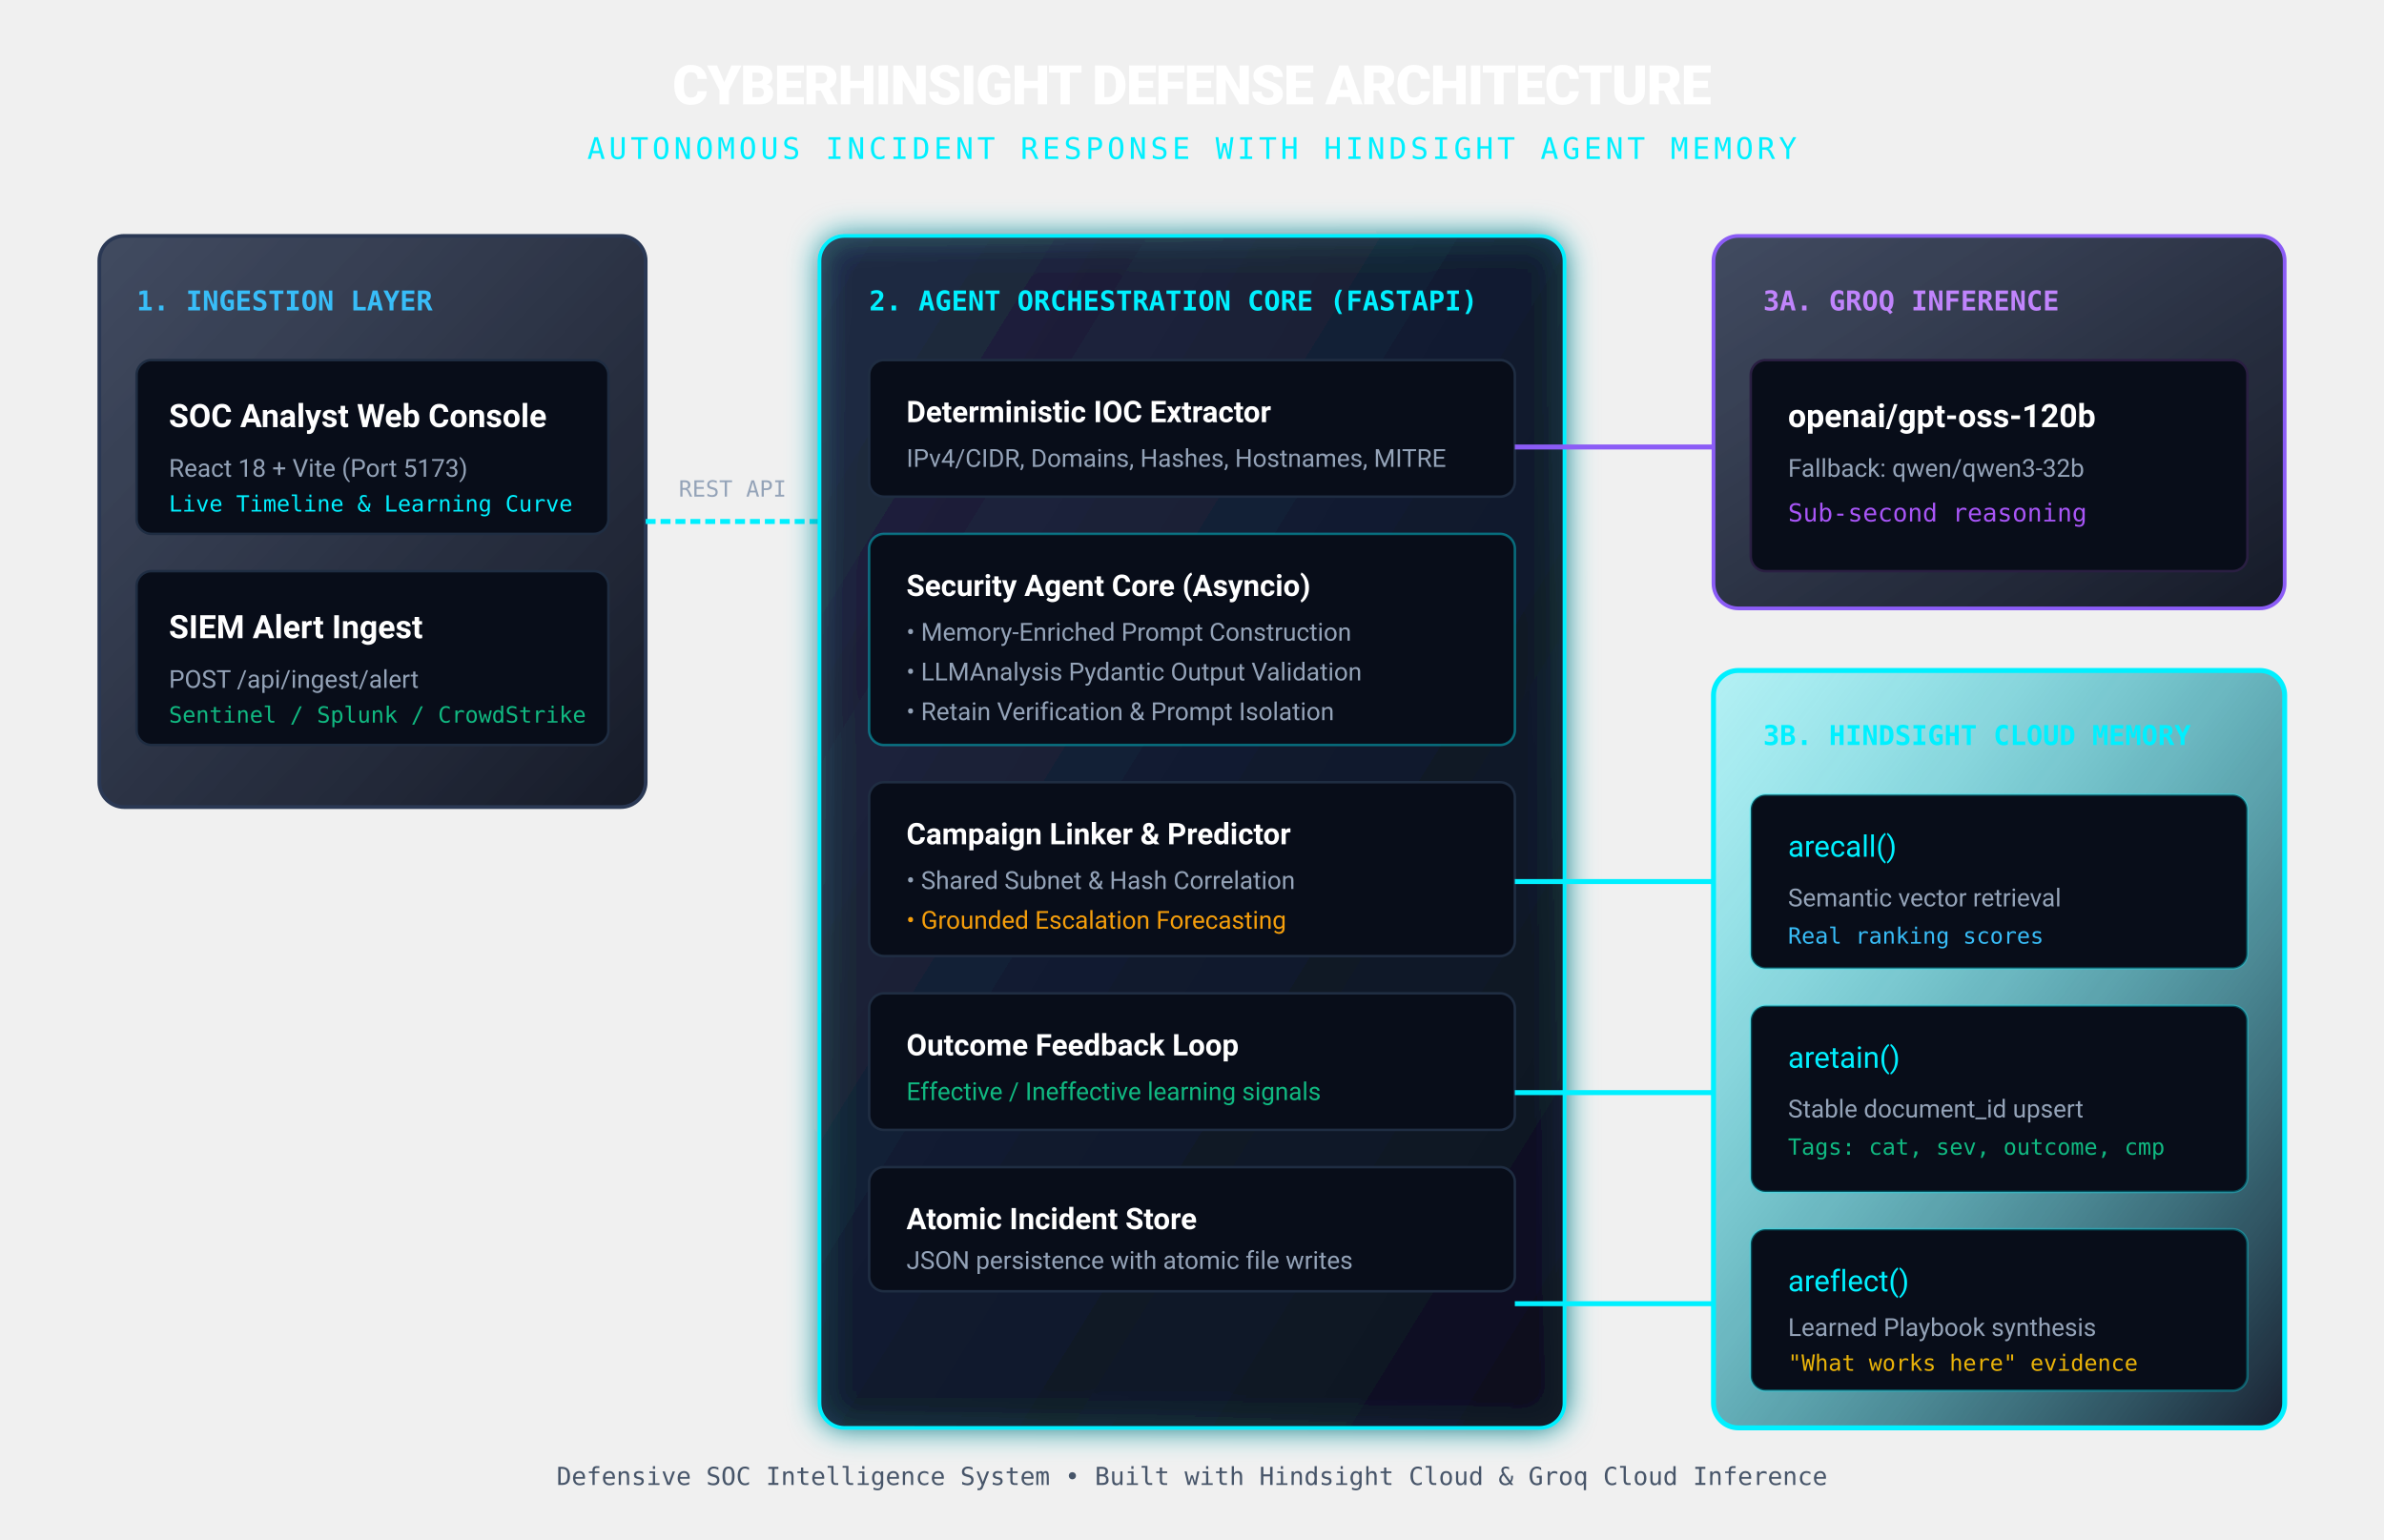
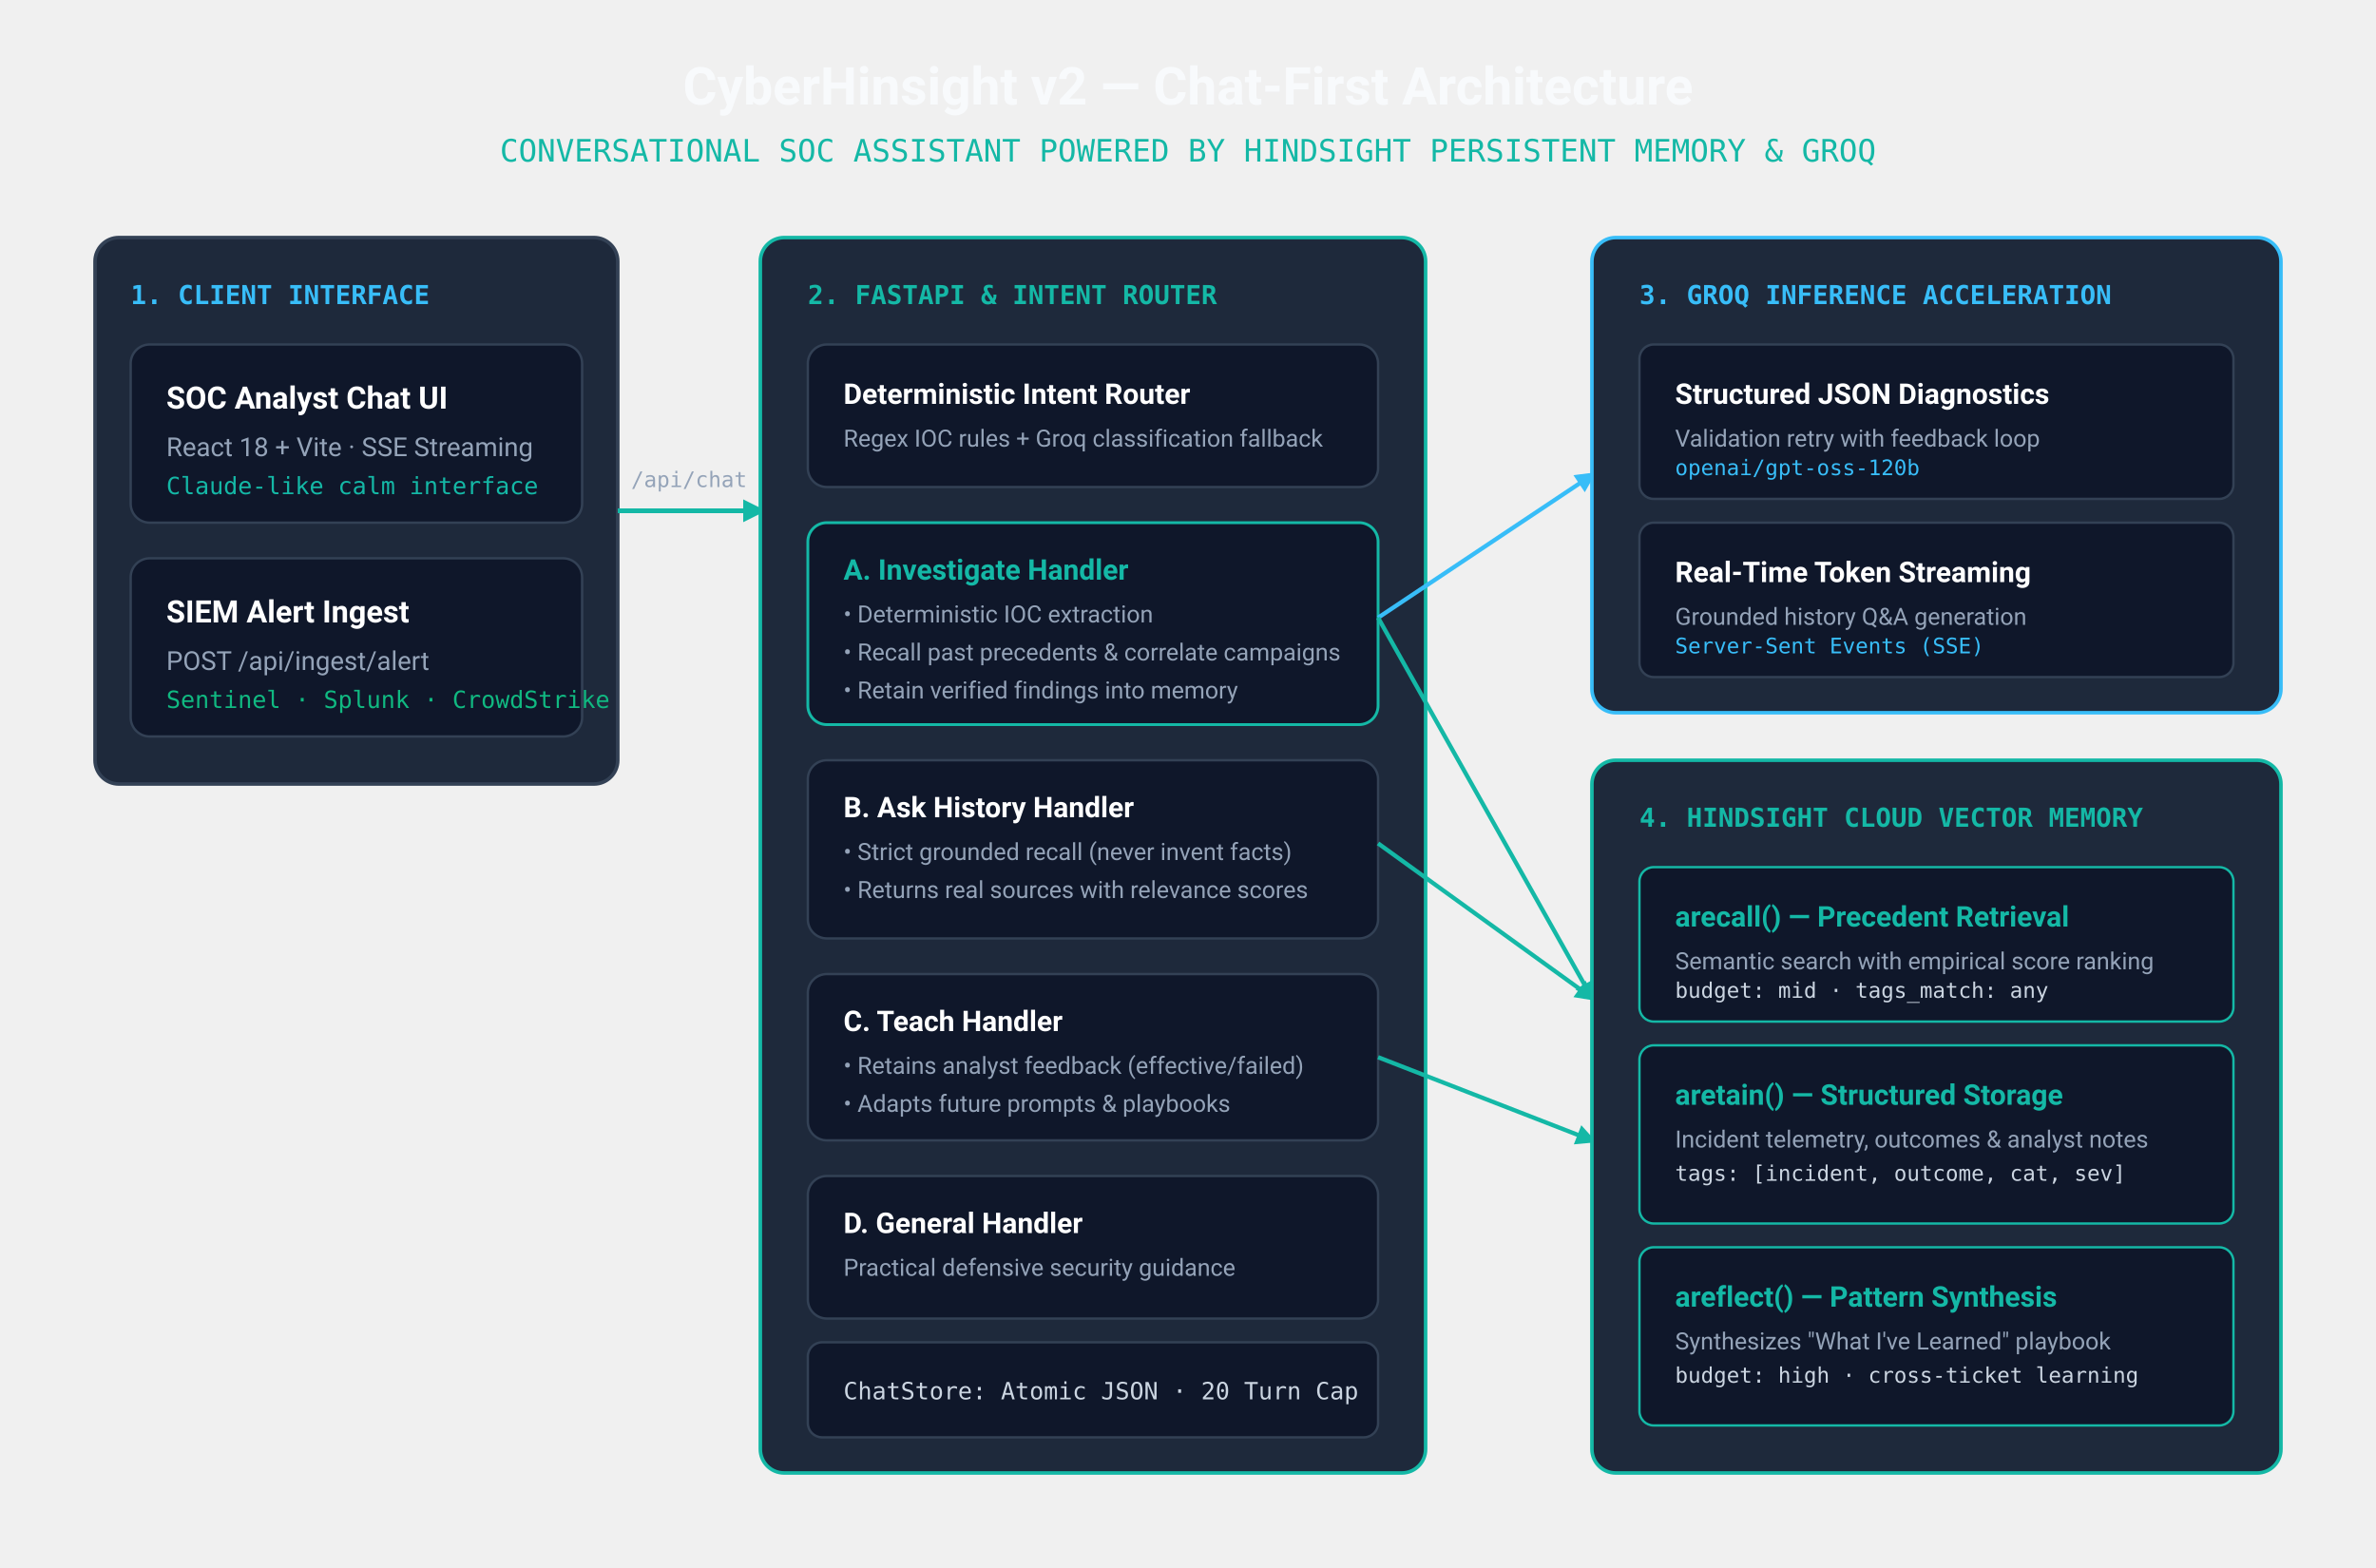
- <svg xmlns="http://www.w3.org/2000/svg" viewBox="0 0 960 620" width="100%" height="100%" style="background-color: #060911; font-family: -apple-system, BlinkMacSystemFont, 'Segoe UI', Roboto, Helvetica, Arial, sans-serif;">
+ <svg xmlns="http://www.w3.org/2000/svg" viewBox="0 0 1000 660" width="100%" height="100%" style="background-color: #0f172a; font-family: -apple-system, BlinkMacSystemFont, 'Segoe UI', Roboto, Helvetica, Arial, sans-serif;">
  <defs>
-     <linearGradient id="cyanGrad" x1="0%" y1="0%" x2="100%" y2="100%">
-       <stop offset="0%" stop-color="#00f0ff" stop-opacity="0.25" />
-       <stop offset="100%" stop-color="#0e1526" stop-opacity="0.95" />
-     </linearGradient>
-     <linearGradient id="cardGrad" x1="0%" y1="0%" x2="100%" y2="100%">
-       <stop offset="0%" stop-color="#16223d" stop-opacity="0.8" />
-       <stop offset="100%" stop-color="#0a0f1d" stop-opacity="0.95" />
-     </linearGradient>
-     <filter id="cyanGlow" x="-20%" y="-20%" width="140%" height="140%">
-       <feGaussianBlur stdDeviation="6" result="blur" />
-       <feComposite in="SourceGraphic" in2="blur" operator="over" />
-     </filter>
+     <marker id="arrow" viewBox="0 0 10 10" refX="6" refY="5" markerWidth="6" markerHeight="6" orient="auto-start-reverse">
+       <path d="M 0 1 L 8 5 L 0 9 z" fill="#14b8a6" />
+     </marker>
+     <marker id="arrow-blue" viewBox="0 0 10 10" refX="6" refY="5" markerWidth="6" markerHeight="6" orient="auto-start-reverse">
+       <path d="M 0 1 L 8 5 L 0 9 z" fill="#38bdf8" />
+     </marker>
  </defs>
-   <text x="480" y="42" text-anchor="middle" fill="#ffffff" font-size="22" font-weight="800" letter-spacing="-0.5">CYBERHINSIGHT DEFENSE ARCHITECTURE</text>
-   <text x="480" y="64" text-anchor="middle" fill="#00f0ff" font-size="12" font-family="monospace" letter-spacing="1.5">AUTONOMOUS INCIDENT RESPONSE WITH HINDSIGHT AGENT MEMORY</text>
-   <rect x="40" y="95" width="220" height="230" rx="10" fill="url(#cardGrad)" stroke="#2a3854" stroke-width="1.5" />
-   <text x="55" y="125" fill="#38bdf8" font-size="11" font-weight="700" font-family="monospace">1. INGESTION LAYER</text>
-   <rect x="55" y="145" width="190" height="70" rx="6" fill="#080d19" stroke="#1f2d42" />
-   <text x="68" y="172" fill="#ffffff" font-size="13" font-weight="700">SOC Analyst Web Console</text>
-   <text x="68" y="192" fill="#94a3b8" font-size="10">React 18 + Vite (Port 5173)</text>
-   <text x="68" y="206" fill="#00f0ff" font-size="9" font-family="monospace">Live Timeline &amp; Learning Curve</text>
-   <rect x="55" y="230" width="190" height="70" rx="6" fill="#080d19" stroke="#1f2d42" />
-   <text x="68" y="257" fill="#ffffff" font-size="13" font-weight="700">SIEM Alert Ingest</text>
-   <text x="68" y="277" fill="#94a3b8" font-size="10">POST /api/ingest/alert</text>
-   <text x="68" y="291" fill="#10b981" font-size="9" font-family="monospace">Sentinel / Splunk / CrowdStrike</text>
-   <path d="M 260 210 L 330 210" stroke="#00f0ff" stroke-width="2" marker-end="url(#arrow)" stroke-dasharray="4 2" />
-   <text x="295" y="200" text-anchor="middle" fill="#94a3b8" font-size="9" font-family="monospace">REST API</text>
-   <rect x="330" y="95" width="300" height="480" rx="10" fill="url(#cardGrad)" stroke="#00f0ff" stroke-width="1.5" filter="url(#cyanGlow)" />
-   <text x="350" y="125" fill="#00f0ff" font-size="11" font-weight="700" font-family="monospace">2. AGENT ORCHESTRATION CORE (FASTAPI)</text>
-   <rect x="350" y="145" width="260" height="55" rx="6" fill="#080d19" stroke="#1f2d42" />
-   <text x="365" y="170" fill="#ffffff" font-size="12" font-weight="700">Deterministic IOC Extractor</text>
-   <text x="365" y="188" fill="#94a3b8" font-size="10">IPv4/CIDR, Domains, Hashes, Hostnames, MITRE</text>
-   <rect x="350" y="215" width="260" height="85" rx="6" fill="#080d19" stroke="#00f0ff" stroke-opacity="0.4" />
-   <text x="365" y="240" fill="#ffffff" font-size="12" font-weight="700">Security Agent Core (Asyncio)</text>
-   <text x="365" y="258" fill="#94a3b8" font-size="10">• Memory-Enriched Prompt Construction</text>
-   <text x="365" y="274" fill="#94a3b8" font-size="10">• LLMAnalysis Pydantic Output Validation</text>
-   <text x="365" y="290" fill="#94a3b8" font-size="10">• Retain Verification &amp; Prompt Isolation</text>
-   <rect x="350" y="315" width="260" height="70" rx="6" fill="#080d19" stroke="#1f2d42" />
-   <text x="365" y="340" fill="#ffffff" font-size="12" font-weight="700">Campaign Linker &amp; Predictor</text>
-   <text x="365" y="358" fill="#94a3b8" font-size="10">• Shared Subnet &amp; Hash Correlation</text>
-   <text x="365" y="374" fill="#f59e0b" font-size="10">• Grounded Escalation Forecasting</text>
-   <rect x="350" y="400" width="260" height="55" rx="6" fill="#080d19" stroke="#1f2d42" />
-   <text x="365" y="425" fill="#ffffff" font-size="12" font-weight="700">Outcome Feedback Loop</text>
-   <text x="365" y="443" fill="#10b981" font-size="10">Effective / Ineffective learning signals</text>
-   <rect x="350" y="470" width="260" height="50" rx="6" fill="#080d19" stroke="#1f2d42" />
-   <text x="365" y="495" fill="#ffffff" font-size="12" font-weight="700">Atomic Incident Store</text>
-   <text x="365" y="511" fill="#94a3b8" font-size="10">JSON persistence with atomic file writes</text>
-   <rect x="690" y="95" width="230" height="150" rx="10" fill="url(#cardGrad)" stroke="#8b5cf6" stroke-width="1.5" />
-   <text x="710" y="125" fill="#c084fc" font-size="11" font-weight="700" font-family="monospace">3A. GROQ INFERENCE</text>
-   <rect x="705" y="145" width="200" height="85" rx="6" fill="#080d19" stroke="#2a1f42" />
-   <text x="720" y="172" fill="#ffffff" font-size="13" font-weight="700">openai/gpt-oss-120b</text>
-   <text x="720" y="192" fill="#94a3b8" font-size="10">Fallback: qwen/qwen3-32b</text>
-   <text x="720" y="210" fill="#a855f7" font-size="10" font-family="monospace">Sub-second reasoning</text>
-   <rect x="690" y="270" width="230" height="305" rx="10" fill="url(#cyanGrad)" stroke="#00f0ff" stroke-width="2" />
-   <text x="710" y="300" fill="#00f0ff" font-size="11" font-weight="800" font-family="monospace">3B. HINDSIGHT CLOUD MEMORY</text>
-   <rect x="705" y="320" width="200" height="70" rx="6" fill="#080d19" stroke="#00f0ff" stroke-opacity="0.3" />
-   <text x="720" y="345" fill="#00f0ff" font-size="12" font-weight="700 font-family='monospace'">arecall()</text>
-   <text x="720" y="365" fill="#94a3b8" font-size="10">Semantic vector retrieval</text>
-   <text x="720" y="380" fill="#38bdf8" font-size="9" font-family="monospace">Real ranking scores</text>
-   <rect x="705" y="405" width="200" height="75" rx="6" fill="#080d19" stroke="#00f0ff" stroke-opacity="0.3" />
-   <text x="720" y="430" fill="#00f0ff" font-size="12" font-weight="700 font-family='monospace'">aretain()</text>
-   <text x="720" y="450" fill="#94a3b8" font-size="10">Stable document_id upsert</text>
-   <text x="720" y="465" fill="#10b981" font-size="9" font-family="monospace">Tags: cat, sev, outcome, cmp</text>
-   <rect x="705" y="495" width="200" height="65" rx="6" fill="#080d19" stroke="#00f0ff" stroke-opacity="0.3" />
-   <text x="720" y="520" fill="#00f0ff" font-size="12" font-weight="700 font-family='monospace'">areflect()</text>
-   <text x="720" y="538" fill="#94a3b8" font-size="10">Learned Playbook synthesis</text>
-   <text x="720" y="552" fill="#eab308" font-size="9" font-family="monospace">"What works here" evidence</text>
-   <path d="M 610 180 L 690 180" stroke="#8b5cf6" stroke-width="2" />
-   <path d="M 610 355 L 690 355" stroke="#00f0ff" stroke-width="2" />
-   <path d="M 610 440 L 690 440" stroke="#00f0ff" stroke-width="2" />
-   <path d="M 610 525 L 690 525" stroke="#00f0ff" stroke-width="2" />
-   <text x="480" y="598" text-anchor="middle" fill="#475569" font-size="10" font-family="monospace">Defensive SOC Intelligence System • Built with Hindsight Cloud &amp; Groq Cloud Inference</text>
+   <text x="500" y="44" text-anchor="middle" fill="#f8fafc" font-size="22" font-weight="700">CyberHinsight v2 — Chat-First Architecture</text>
+   <text x="500" y="68" text-anchor="middle" fill="#14b8a6" font-size="13" font-family="monospace">CONVERSATIONAL SOC ASSISTANT POWERED BY HINDSIGHT PERSISTENT MEMORY &amp; GROQ</text>
+   <rect x="40" y="100" width="220" height="230" rx="10" fill="#1e293b" stroke="#334155" stroke-width="1.5" />
+   <text x="55" y="128" fill="#38bdf8" font-size="11" font-weight="700" font-family="monospace">1. CLIENT INTERFACE</text>
+   <rect x="55" y="145" width="190" height="75" rx="8" fill="#0f172a" stroke="#334155" />
+   <text x="70" y="172" fill="#ffffff" font-size="13" font-weight="600">SOC Analyst Chat UI</text>
+   <text x="70" y="192" fill="#94a3b8" font-size="11">React 18 + Vite · SSE Streaming</text>
+   <text x="70" y="208" fill="#14b8a6" font-size="10" font-family="monospace">Claude-like calm interface</text>
+   <rect x="55" y="235" width="190" height="75" rx="8" fill="#0f172a" stroke="#334155" />
+   <text x="70" y="262" fill="#ffffff" font-size="13" font-weight="600">SIEM Alert Ingest</text>
+   <text x="70" y="282" fill="#94a3b8" font-size="11">POST /api/ingest/alert</text>
+   <text x="70" y="298" fill="#10b981" font-size="10" font-family="monospace">Sentinel · Splunk · CrowdStrike</text>
+   <path d="M 260 215 L 320 215" stroke="#14b8a6" stroke-width="2" marker-end="url(#arrow)" />
+   <text x="290" y="205" text-anchor="middle" fill="#94a3b8" font-size="9" font-family="monospace">/api/chat</text>
+   <rect x="320" y="100" width="280" height="520" rx="10" fill="#1e293b" stroke="#14b8a6" stroke-width="1.5" />
+   <text x="340" y="128" fill="#14b8a6" font-size="11" font-weight="700" font-family="monospace">2. FASTAPI &amp; INTENT ROUTER</text>
+   <rect x="340" y="145" width="240" height="60" rx="8" fill="#0f172a" stroke="#334155" />
+   <text x="355" y="170" fill="#ffffff" font-size="12" font-weight="600">Deterministic Intent Router</text>
+   <text x="355" y="188" fill="#94a3b8" font-size="10">Regex IOC rules + Groq classification fallback</text>
+   <rect x="340" y="220" width="240" height="85" rx="8" fill="#0f172a" stroke="#14b8a6" stroke-width="1.2" />
+   <text x="355" y="244" fill="#14b8a6" font-size="12" font-weight="600">A. Investigate Handler</text>
+   <text x="355" y="262" fill="#94a3b8" font-size="10">• Deterministic IOC extraction</text>
+   <text x="355" y="278" fill="#94a3b8" font-size="10">• Recall past precedents &amp; correlate campaigns</text>
+   <text x="355" y="294" fill="#94a3b8" font-size="10">• Retain verified findings into memory</text>
+   <rect x="340" y="320" width="240" height="75" rx="8" fill="#0f172a" stroke="#334155" />
+   <text x="355" y="344" fill="#ffffff" font-size="12" font-weight="600">B. Ask History Handler</text>
+   <text x="355" y="362" fill="#94a3b8" font-size="10">• Strict grounded recall (never invent facts)</text>
+   <text x="355" y="378" fill="#94a3b8" font-size="10">• Returns real sources with relevance scores</text>
+   <rect x="340" y="410" width="240" height="70" rx="8" fill="#0f172a" stroke="#334155" />
+   <text x="355" y="434" fill="#ffffff" font-size="12" font-weight="600">C. Teach Handler</text>
+   <text x="355" y="452" fill="#94a3b8" font-size="10">• Retains analyst feedback (effective/failed)</text>
+   <text x="355" y="468" fill="#94a3b8" font-size="10">• Adapts future prompts &amp; playbooks</text>
+   <rect x="340" y="495" width="240" height="60" rx="8" fill="#0f172a" stroke="#334155" />
+   <text x="355" y="519" fill="#ffffff" font-size="12" font-weight="600">D. General Handler</text>
+   <text x="355" y="537" fill="#94a3b8" font-size="10">Practical defensive security guidance</text>
+   <rect x="340" y="565" width="240" height="40" rx="6" fill="#0f172a" stroke="#334155" />
+   <text x="355" y="589" fill="#cbd5e1" font-size="10" font-family="monospace">ChatStore: Atomic JSON · 20 Turn Cap</text>
+   <path d="M 580 260 L 670 200" stroke="#38bdf8" stroke-width="1.8" marker-end="url(#arrow-blue)" />
+   <path d="M 580 260 L 670 420" stroke="#14b8a6" stroke-width="1.8" marker-end="url(#arrow)" />
+   <path d="M 580 355 L 670 420" stroke="#14b8a6" stroke-width="1.8" marker-end="url(#arrow)" />
+   <path d="M 580 445 L 670 480" stroke="#14b8a6" stroke-width="1.8" marker-end="url(#arrow)" />
+   <rect x="670" y="100" width="290" height="200" rx="10" fill="#1e293b" stroke="#38bdf8" stroke-width="1.5" />
+   <text x="690" y="128" fill="#38bdf8" font-size="11" font-weight="700" font-family="monospace">3. GROQ INFERENCE ACCELERATION</text>
+   <rect x="690" y="145" width="250" height="65" rx="6" fill="#0f172a" stroke="#334155" />
+   <text x="705" y="170" fill="#ffffff" font-size="12" font-weight="600">Structured JSON Diagnostics</text>
+   <text x="705" y="188" fill="#94a3b8" font-size="10">Validation retry with feedback loop</text>
+   <text x="705" y="200" fill="#38bdf8" font-size="9" font-family="monospace">openai/gpt-oss-120b</text>
+   <rect x="690" y="220" width="250" height="65" rx="6" fill="#0f172a" stroke="#334155" />
+   <text x="705" y="245" fill="#ffffff" font-size="12" font-weight="600">Real-Time Token Streaming</text>
+   <text x="705" y="263" fill="#94a3b8" font-size="10">Grounded history Q&amp;A generation</text>
+   <text x="705" y="275" fill="#38bdf8" font-size="9" font-family="monospace">Server-Sent Events (SSE)</text>
+   <rect x="670" y="320" width="290" height="300" rx="10" fill="#1e293b" stroke="#14b8a6" stroke-width="1.5" />
+   <text x="690" y="348" fill="#14b8a6" font-size="11" font-weight="700" font-family="monospace">4. HINDSIGHT CLOUD VECTOR MEMORY</text>
+   <rect x="690" y="365" width="250" height="65" rx="6" fill="#0f172a" stroke="#14b8a6" stroke-width="1" />
+   <text x="705" y="390" fill="#14b8a6" font-size="12" font-weight="600">arecall() — Precedent Retrieval</text>
+   <text x="705" y="408" fill="#94a3b8" font-size="10">Semantic search with empirical score ranking</text>
+   <text x="705" y="420" fill="#cbd5e1" font-size="9" font-family="monospace">budget: mid · tags_match: any</text>
+   <rect x="690" y="440" width="250" height="75" rx="6" fill="#0f172a" stroke="#14b8a6" stroke-width="1" />
+   <text x="705" y="465" fill="#14b8a6" font-size="12" font-weight="600">aretain() — Structured Storage</text>
+   <text x="705" y="483" fill="#94a3b8" font-size="10">Incident telemetry, outcomes &amp; analyst notes</text>
+   <text x="705" y="497" fill="#cbd5e1" font-size="9" font-family="monospace">tags: [incident, outcome, cat, sev]</text>
+   <rect x="690" y="525" width="250" height="75" rx="6" fill="#0f172a" stroke="#14b8a6" stroke-width="1" />
+   <text x="705" y="550" fill="#14b8a6" font-size="12" font-weight="600">areflect() — Pattern Synthesis</text>
+   <text x="705" y="568" fill="#94a3b8" font-size="10">Synthesizes "What I've Learned" playbook</text>
+   <text x="705" y="582" fill="#cbd5e1" font-size="9" font-family="monospace">budget: high · cross-ticket learning</text>
</svg>
